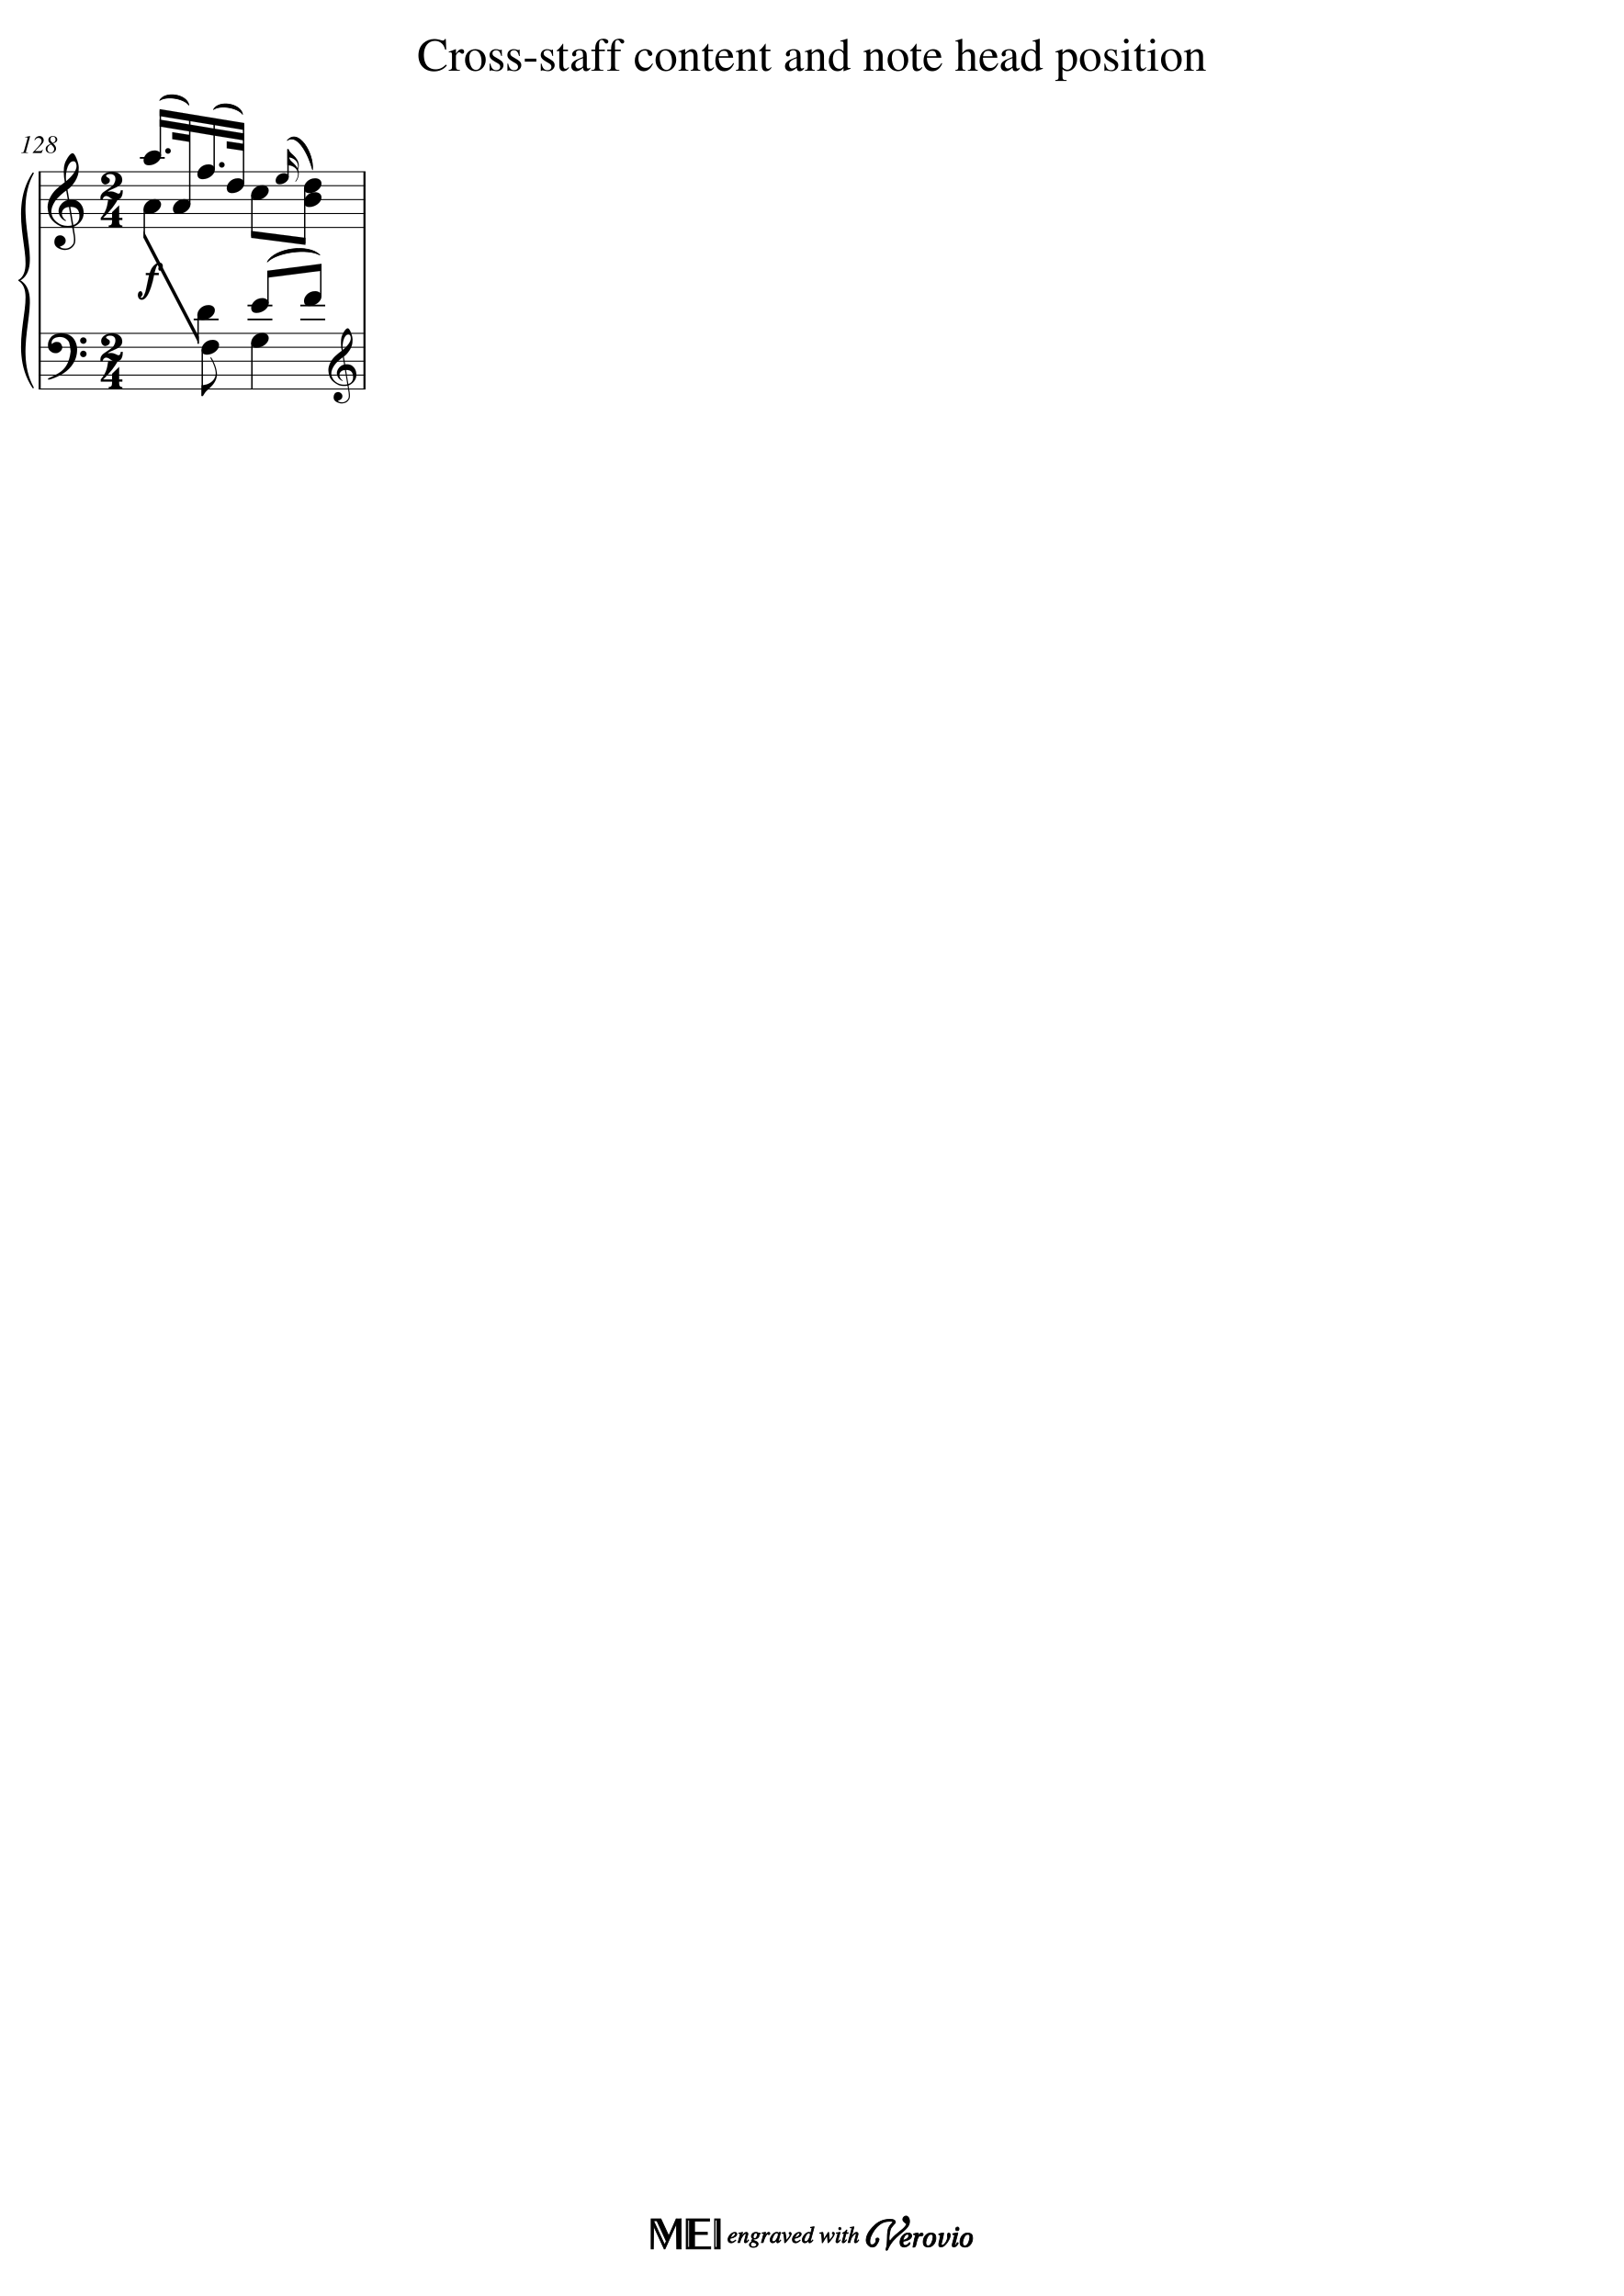
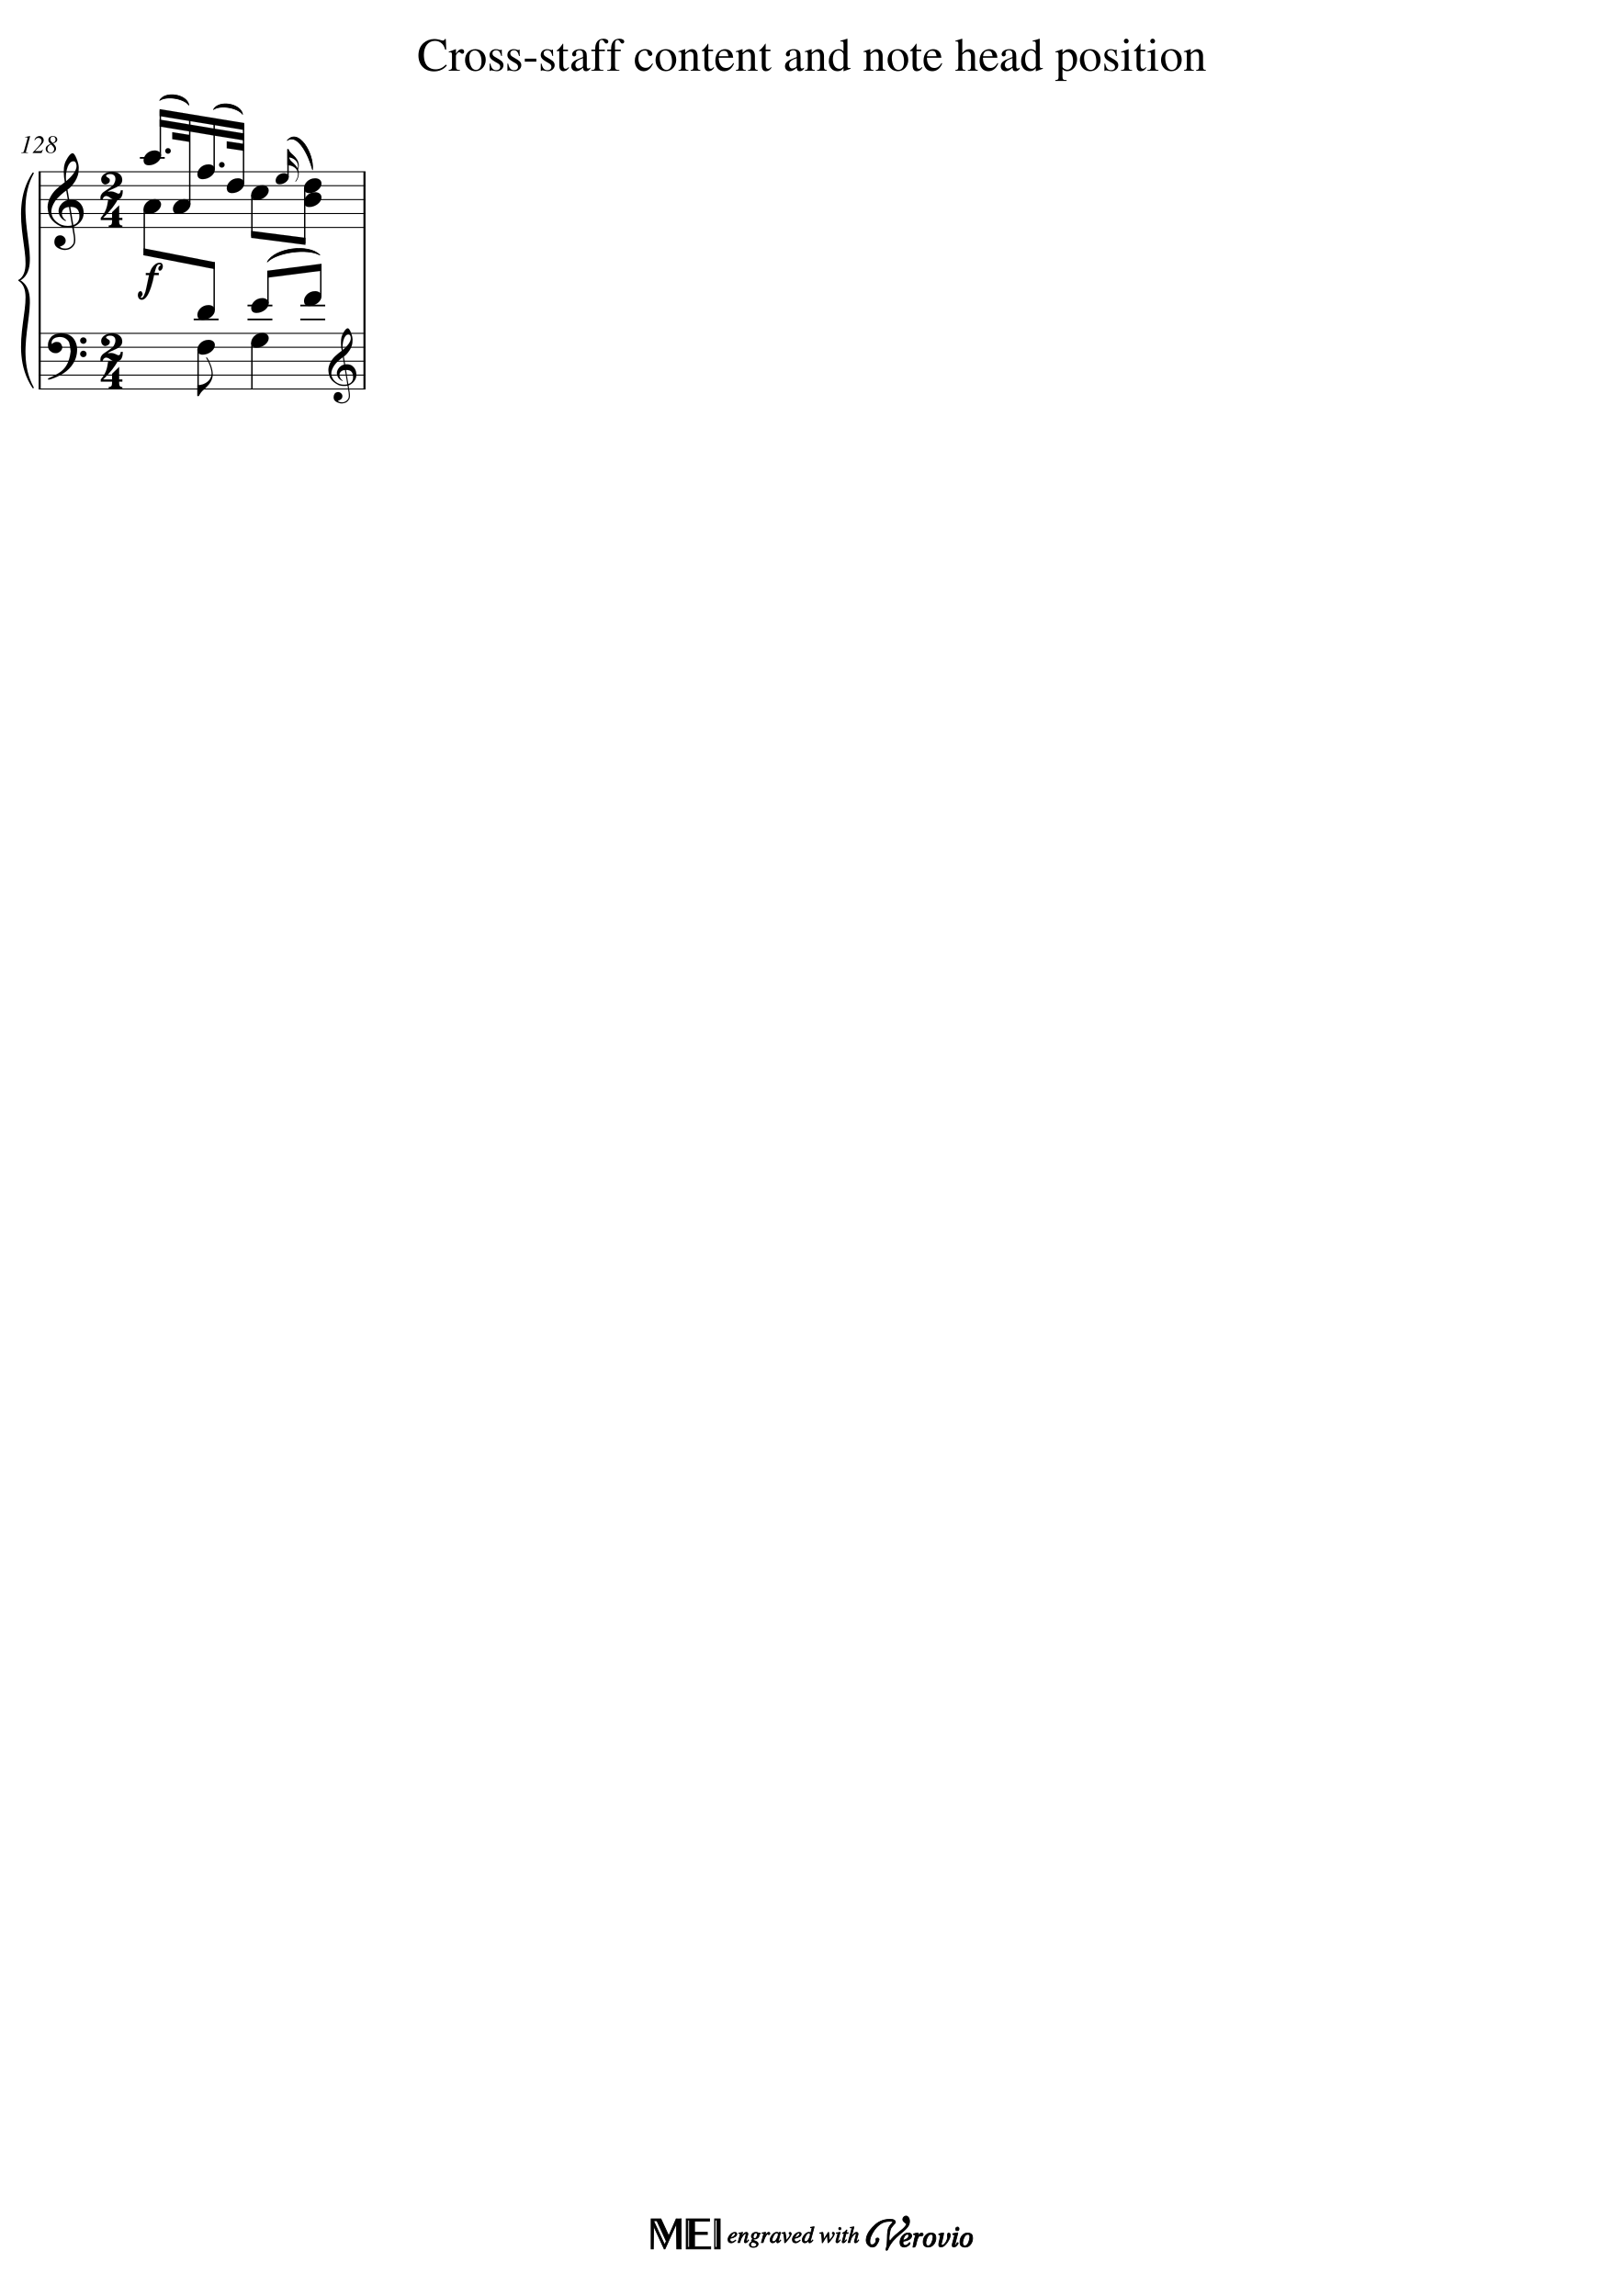
<svg xmlns="http://www.w3.org/2000/svg" xmlns:xlink="http://www.w3.org/1999/xlink" width="2100px" height="2970px" version="1.1" overflow="visible" id="docid">
  <defs>
    <g id="E050-docid">
      <path transform="scale(1,-1)" d="M441 -245c-23 -4 -48 -6 -76 -6c-59 0 -102 7 -130 20c-88 42 -150 93 -187 154c-26 44 -43 103 -48 176c0 6 -1 13 -1 19c0 54 15 111 45 170c29 57 65 106 110 148s96 85 153 127c-3 16 -8 46 -13 92c-4 43 -5 73 -5 89c0 117 16 172 69 257c34 54 64 82 89 82 c21 0 43 -30 69 -92s39 -115 41 -159v-15c0 -109 -21 -162 -67 -241c-13 -20 -63 -90 -98 -118c-13 -9 -25 -19 -37 -29l31 -181c8 1 18 2 28 2c58 0 102 -12 133 -35c59 -43 92 -104 98 -184c1 -7 1 -15 1 -22c0 -123 -87 -209 -181 -248c8 -57 17 -110 25 -162 c5 -31 6 -58 6 -80c0 -30 -5 -53 -14 -70c-35 -64 -88 -99 -158 -103c-5 0 -11 -1 -16 -1c-37 0 -72 10 -108 27c-50 24 -77 59 -80 105v11c0 29 7 55 20 76c18 28 45 42 79 44h6c49 0 93 -42 97 -87v-9c0 -51 -34 -86 -105 -106c17 -24 51 -36 102 -36c62 0 116 43 140 85 c9 16 13 41 13 74c0 20 -1 42 -5 67c-8 53 -18 106 -26 159zM461 939c-95 0 -135 -175 -135 -286c0 -24 2 -48 5 -71c50 39 92 82 127 128c40 53 60 100 60 140v8c-4 53 -22 81 -55 81h-2zM406 119l54 -326c73 25 110 78 110 161c0 7 0 15 -1 23c-7 95 -57 142 -151 142h-12 zM382 117c-72 -2 -128 -47 -128 -120v-7c2 -46 43 -99 75 -115c-3 -2 -7 -5 -10 -10c-70 33 -116 88 -123 172v11c0 68 44 126 88 159c23 17 49 29 78 36l-29 170c-21 -13 -52 -37 -92 -73c-50 -44 -86 -84 -109 -119c-45 -69 -67 -130 -67 -182v-13c5 -68 35 -127 93 -176 s125 -73 203 -73c25 0 50 3 75 9c-19 111 -36 221 -54 331z" />
    </g>
    <g id="E082-docid">
      <path transform="scale(1,-1)" d="M124 -185c-18 0 -55 -14 -65 -65h-36l-3 30c0 25 6 45 18 63c11 19 22 30 39 43l121 82l37 29c15 11 27 29 38 54c12 24 18 47 18 70c0 40 -19 88 -94 88c-25 0 -32 0 -50 -8c-14 -5 -23 -12 -26 -22c3 -9 7 -15 10 -18l24 -17c12 -7 17 -11 27 -21c5 -7 7 -16 7 -27 c0 -12 0 -57 -79 -74c-30 0 -76 26 -76 94c0 66 81 135 197 135c72 0 181 -32 181 -150c0 -53 -32 -95 -113 -133l-91 -41c-26 -11 -45 -23 -57 -37l49 7c84 0 115 -41 148 -41c20 0 33 20 39 61h35c0 -152 -68 -168 -114 -168c-17 0 -65 0 -79 7h10l-28 17 c-49 37 -69 40 -87 42z" />
    </g>
    <g id="E084-docid">
      <path transform="scale(1,-1)" d="M20 -78c84 97 114 180 134 329h170c-13 -32 -82 -132 -99 -151l-84 -97c-33 -36 -59 -63 -80 -81h162v102l127 123v-225h57v-39h-57v-34c0 -43 19 -65 57 -65v-34h-244v36c48 0 60 26 60 70v27h-203v39z" />
    </g>
    <g id="E0A4-docid">
      <path transform="scale(1,-1)" d="M0 -39c0 68 73 172 200 172c66 0 114 -37 114 -95c0 -84 -106 -171 -218 -171c-64 0 -96 30 -96 94z" />
    </g>
    <g id="E242-docid">
      <path transform="scale(1,-1)" d="M206 -748c32 48 49 100 49 149c0 89 -55 168 -168 203c-18 5 -47 9 -87 16v190v190h22c8 0 33 -61 71 -95c4 -3 -2 3 61 -56c62 -58 122 -137 122 -241c0 -32 -7 -65 -17 -96c11 -29 17 -60 17 -94c0 -71 -32 -148 -67 -190c-6 -5 -10 -7 -13 -7s-5 2 -5 5l4 10 c1 3 6 8 11 16zM248 -463c4 18 7 38 7 57c0 105 -80 173 -168 200c-11 3 -27 6 -47 9c9 -17 23 -61 53 -88c4 -3 -2 3 61 -56c36 -33 71 -74 94 -122z" />
    </g>
    <g id="E062-docid">
      <path transform="scale(1,-1)" d="M582 -120c0 32 26 58 58 58s58 -26 58 -58s-26 -58 -58 -58s-58 26 -58 58zM582 120c0 32 26 58 58 58s58 -26 58 -58s-26 -58 -58 -58s-58 26 -58 58zM158 96c51 0 73 -14 88 -49l16 -39c0 -17 -2 -30 -7 -40c-3 -11 -10 -21 -19 -31c-17 -18 -49 -43 -84 -43 c-55 0 -77 13 -112 44c-24 21 -35 55 -35 100c0 46 14 81 32 112c30 52 71 79 137 93l36 6l26 2c154 0 235 -68 274 -182c11 -32 18 -68 18 -107c0 -103 -26 -182 -68 -250c-89 -145 -234 -230 -412 -288l-30 -5c-9 0 -14 3 -14 8c3 10 5 11 10 16c35 15 70 30 96 44l78 43 c96 57 162 136 197 258c9 33 17 60 22 100c3 22 5 35 6 39c-7 69 -16 115 -23 140s-4 22 -16 40c-8 12 -19 23 -31 34c-24 21 -62 44 -118 44c-48 0 -84 -8 -113 -28c-28 -19 -42 -44 -42 -73v-16c2 -5 3 -9 4 -11c24 22 52 39 84 39z" />
    </g>
    <g id="E07A-docid">
      <path transform="scale(1,-1)" d="M343 -190c-18 -3 -37 -5 -59 -5c-46 0 -79 6 -101 16c-68 33 -117 72 -146 119c-20 34 -33 80 -37 137c0 5 -1 10 -1 15c0 42 12 86 35 132c23 44 51 82 86 115s75 65 119 98c-2 12 -7 36 -11 72c-3 33 -3 57 -3 69c0 91 12 134 53 200c26 42 50 63 69 63 c16 0 34 -23 54 -71s30 -90 32 -124v-11c0 -85 -16 -126 -52 -187c-10 -16 -49 -70 -76 -92c-10 -7 -20 -15 -29 -23l24 -140c6 1 14 1 22 1c45 0 79 -9 103 -27c46 -33 71 -81 76 -143c1 -5 1 -12 1 -17c0 -96 -68 -163 -141 -193c6 -44 14 -86 20 -126c4 -24 4 -45 4 -62 c0 -23 -3 -41 -10 -54c-27 -50 -69 -77 -123 -80c-4 0 -9 -1 -13 -1c-29 0 -56 8 -84 21c-39 19 -60 46 -62 82v8c0 23 6 43 16 59c14 22 35 32 61 34h5c38 0 72 -32 75 -67v-7c0 -40 -26 -67 -81 -83c13 -19 39 -28 79 -28c48 0 90 34 109 67c7 12 10 31 10 57 c0 16 -1 33 -4 52c-6 41 -14 83 -20 124zM358 730c-74 0 -105 -137 -105 -223c0 -19 2 -37 4 -55c39 30 72 64 99 100c31 41 46 77 46 108v7c-3 41 -16 63 -42 63h-2zM315 92l42 -253c57 19 86 61 86 125c0 5 0 12 -1 18c-5 74 -44 110 -117 110h-10zM297 91 c-56 -2 -100 -36 -100 -93v-6c2 -36 34 -77 59 -89c-2 -2 -6 -4 -8 -8c-54 26 -91 69 -96 134v8c0 53 35 98 69 124c18 13 37 23 60 28l-22 132c-16 -10 -41 -29 -72 -57c-39 -34 -66 -65 -84 -92c-35 -54 -52 -102 -52 -142v-10c4 -53 27 -99 72 -137s96 -56 157 -56 c19 0 40 2 59 7c-15 86 -28 172 -42 257z" />
    </g>
    <g id="E241-docid">
      <path transform="scale(1,-1)" d="M179 646c-4 8 -17 30 -18 33l-4 10c0 3 2 5 5 5s7 -2 13 -7c23 -33 46 -81 66 -132c22 -57 35 -125 35 -163c0 -104 -60 -183 -122 -241c-63 -59 -57 -53 -61 -56c-38 -34 -63 -95 -71 -95h-22v190c40 7 69 11 87 16c88 27 168 95 168 200c0 30 -12 89 -30 138 c-17 47 -31 73 -46 102z" />
    </g>
    <g id="E522-docid">
      <path transform="scale(1,-1)" d="M-91 -179c-2 -3 -3 -5 -2 -7s4 -3 11 -4c19 0 34 14 47 41c7 14 13 30 20 48s12 35 15 52l14 61l44 208h-58v38h70c7 21 13 36 18 47c7 18 15 33 22 44c21 30 42 53 65 69s48 24 75 24c9 0 17 -1 23 -3s12 -7 19 -16c5 -7 8 -13 9 -19l4 -16c0 -15 -1 -25 -2 -32 s-5 -16 -11 -28c-3 -6 -9 -13 -18 -21c-4 -3 -8 -5 -13 -6s-10 -1 -17 0c-6 1 -10 5 -13 11s-5 13 -6 20c0 12 2 23 7 32s12 17 22 24l14 10c0 9 -6 14 -18 16h-6c-11 0 -20 -2 -28 -8c-9 -7 -19 -21 -29 -43c-5 -12 -10 -30 -17 -53s-11 -40 -14 -50h77v-40h-85 c-12 -69 -29 -137 -51 -206c-18 -55 -35 -99 -52 -131c-13 -26 -27 -47 -41 -63c-25 -29 -50 -43 -76 -43c-25 0 -43 10 -56 29c-10 15 -15 33 -15 54c0 17 4 33 12 48c5 7 10 13 17 17s13 6 20 6c9 0 16 -4 21 -12s9 -15 11 -22s3 -12 3 -17c0 -9 -2 -17 -7 -24 s-9 -14 -14 -21s-8 -12 -11 -14z" />
    </g>
  </defs>
  <style type="text/css">#docid g.ending, #docid g.fing, #docid g.reh, #docid g.tempo {font-weight:bold;}#docid g.dir, #docid g.dynam, #docid g.mNum {font-style:italic;}#docid g.label {font-weight:normal;}#docid ellipse, #docid path, #docid polygon, #docid polyline, #docid rect {stroke:currentColor}</style>
  <svg class="definition-scale" color="black" font-family="Times, serif" viewBox="0 0 21000 29700">
    <g class="page-margin" transform="translate(500, 500)">
      <g id="iJ6YNS9" class="mdiv pageMilestone" />
      <g id="j6ERYJ7" class="score pageMilestone" />
      <g id="gW4QDEI" class="system">
        <path d="M13 1722 L13 4532" stroke-width="27" />
        <g id="s1BCS4IS" class="grpSym">
          <path d="M-72,4514 C-432,3974 18,3307 -252,3127 C81,3307 -369,3974 -72,4514" stroke-width="18" stroke-linecap="round" stroke-linejoin="round" />
          <path d="M-72,1740 C-369,2280 81,2947 -252,3127 C18,2947 -432,2280 -72,1740" stroke-width="18" stroke-linecap="round" stroke-linejoin="round" />
        </g>
        <g id="gT9LEN2" class="section systemMilestone" />
        <g id="xQSQG56" class="measure">
          <g id="h158DR4J" class="mNum autogenerated">
            <text y="1479" text-anchor="middle" font-size="0px">
              <tspan id="iUV8894" class="text">
                <tspan font-size="324px">128</tspan>
              </tspan>
            </text>
          </g>
          <g id="y16753K6" class="staff">
            <path d="M0 1722 L4227 1722" stroke-width="13" />
            <path d="M0 1902 L4227 1902" stroke-width="13" />
            <path d="M0 2082 L4227 2082" stroke-width="13" />
            <path d="M0 2262 L4227 2262" stroke-width="13" />
            <path d="M0 2442 L4227 2442" stroke-width="13" />
            <g id="f1E2L5F7" class="clef">
              <use xlink:href="#E050-docid" transform="translate(117, 2262) scale(0.72, 0.72)" />
            </g>
            <g id="hWK3DN0" class="keySig" />
            <g id="j1N4IXIB" class="meterSig">
              <use xlink:href="#E082-docid" transform="translate(784, 1902) scale(0.72, 0.72)" />
              <use xlink:href="#E084-docid" transform="translate(789, 2262) scale(0.72, 0.72)" />
            </g>
            <g class="ledgerLines above">
              <path d="M1309 1542 L1631 1542" stroke-width="22" />
            </g>
            <g id="z1XZBIJA" class="layer">
              <g id="a12WP67W" class="beam">
                <polygon points="1565,912 2659,1092 2659,1182 1565,1002" />
                <polygon points="1565,1047 1954,1111 1954,1201 1565,1137" />
                <polygon points="1954,1111 2270,1164 2270,1254 1954,1201" />
                <polygon points="2270,1164 2659,1227 2659,1317 2270,1254" />
                <polygon points="1728,1210 1954,1246 1954,1336 1728,1300" />
                <polygon points="2433,1328 2659,1362 2659,1452 2433,1418" />
                <g id="note_24882" class="note">
                  <g class="notehead">
                    <use xlink:href="#E0A4-docid" transform="translate(1357, 1542) scale(0.72, 0.72)" />
                  </g>
                  <g id="k91JIAK" class="dots">
                    <ellipse cx="1673" cy="1452" rx="36" ry="36" />
                  </g>
                  <g id="jZZ1RF5" class="stem">
                    <path d="M1574 1514 L1574 930" stroke-width="18" />
                  </g>
                </g>
                <g id="note_24888" class="note">
                  <g class="notehead">
                    <use xlink:href="#E0A4-docid" transform="translate(1737, 2172) scale(0.72, 0.72)" />
                  </g>
                  <g id="l1KT7QAW" class="stem">
                    <path d="M1954 2144 L1954 994" stroke-width="18" />
                  </g>
                </g>
                <g id="note_24894" class="note">
                  <g class="notehead">
                    <use xlink:href="#E0A4-docid" transform="translate(2053, 1722) scale(0.72, 0.72)" />
                  </g>
                  <g id="nYOSRMB" class="dots">
                    <ellipse cx="2369" cy="1632" rx="36" ry="36" />
                  </g>
                  <g id="mMRH0VO" class="stem">
                    <path d="M2270 1694 L2270 1047" stroke-width="18" />
                  </g>
                </g>
                <g id="note_24900" class="note">
                  <g class="notehead">
                    <use xlink:href="#E0A4-docid" transform="translate(2433, 1902) scale(0.72, 0.72)" />
                  </g>
                  <g id="o1HHM1JI" class="stem">
                    <path d="M2650 1874 L2650 1110" stroke-width="18" />
                  </g>
                </g>
              </g>
              <g id="fW4SW7P" class="beam">
                <polygon points="2749,2577 3450,2667 3450,2577 2749,2487" />
                <g id="g17JWEWV" class="note">
                  <g class="notehead">
                    <use xlink:href="#E0A4-docid" transform="translate(2749, 1992) scale(0.72, 0.72)" />
                  </g>
                  <g id="p1CAQXBX" class="stem">
                    <path d="M2758 2020 L2758 2559" stroke-width="18" />
                  </g>
                </g>
                <g id="note_24918" class="note">
                  <g class="notehead">
                    <use xlink:href="#E0A4-docid" transform="translate(3065, 1812) scale(0.54, 0.54)" />
                  </g>
                  <g id="qEDENPO" class="stem">
                    <path d="M3225 1791 L3225 1430" stroke-width="18" />
                    <g id="rUNE3HG" class="flag">
                      <use xlink:href="#E242-docid" transform="translate(3216, 1430) scale(0.54, 0.54)" />
                    </g>
                  </g>
                </g>
                <g id="chord_24924" class="chord">
                  <g id="s1SW5LIP" class="stem">
                    <path d="M3441 1930 L3441 2649" stroke-width="18" />
                  </g>
                  <g id="j180F7IU" class="note">
                    <g class="notehead">
                      <use xlink:href="#E0A4-docid" transform="translate(3432, 1902) scale(0.72, 0.72)" />
                    </g>
                  </g>
                  <g id="k1JVOWO3" class="note">
                    <g class="notehead">
                      <use xlink:href="#E0A4-docid" transform="translate(3432, 2082) scale(0.72, 0.72)" />
                    </g>
                  </g>
                </g>
              </g>
            </g>
          </g>
          <g id="l168SLSU" class="staff">
            <path d="M0 3812 L4227 3812" stroke-width="13" />
            <path d="M0 3992 L4227 3992" stroke-width="13" />
            <path d="M0 4172 L4227 4172" stroke-width="13" />
            <path d="M0 4352 L4227 4352" stroke-width="13" />
            <path d="M0 4532 L4227 4532" stroke-width="13" />
            <g id="lWE63H2" class="clef">
              <use xlink:href="#E062-docid" transform="translate(117, 3992) scale(0.72, 0.72)" />
            </g>
            <g id="n4DDLNC" class="keySig" />
            <g id="p1S5KPX5" class="meterSig">
              <use xlink:href="#E082-docid" transform="translate(784, 3992) scale(0.72, 0.72)" />
              <use xlink:href="#E084-docid" transform="translate(789, 4352) scale(0.72, 0.72)" />
            </g>
            <g class="ledgerLines above">
              <path d="M2005 3632 L2327 3632" stroke-width="22" />
              <path d="M2701 3632 L3023 3632" stroke-width="22" />
              <path d="M3384 3632 L3706 3632" stroke-width="22" />
              <path d="M2701 3452 L3023 3452" stroke-width="22" />
              <path d="M3384 3452 L3706 3452" stroke-width="22" />
            </g>
            <g id="m1I1R6XU" class="layer">
              <g id="n3L1BSY" class="beam">
-                 <polygon points="1357,2487 2071,3857 2071,3947 1357,2577" />
+                 <polygon points="1357,2712 2279,2892 2279,2982 1357,2802" />
                <g id="oYFJ0C6" class="note">
                  <g class="notehead">
                    <use xlink:href="#E0A4-docid" transform="translate(1357, 2172) scale(0.72, 0.72)" />
                  </g>
                  <g id="tPEE0OP" class="stem">
-                     <path d="M1366 2200 L1366 2577" stroke-width="18" />
+                     <path d="M1366 2200 L1366 2802" stroke-width="18" />
                  </g>
                </g>
                <g id="p6KLLMO" class="note">
                  <g class="notehead">
                    <use xlink:href="#E0A4-docid" transform="translate(2053, 3542) scale(0.72, 0.72)" />
                  </g>
                  <g id="uL0P3Y6" class="stem">
-                     <path d="M2062 3570 L2062 3947" stroke-width="18" />
+                     <path d="M2270 3514 L2270 2892" stroke-width="18" />
                  </g>
                </g>
              </g>
              <g id="q4CA8UL" class="beam">
                <polygon points="2957,3002 3658,2912 3658,3002 2957,3092" />
                <g id="note_25002" class="note">
                  <g class="notehead">
                    <use xlink:href="#E0A4-docid" transform="translate(2749, 3452) scale(0.72, 0.72)" />
                  </g>
                  <g id="vPKGJXZ" class="stem">
                    <path d="M2966 3424 L2966 3020" stroke-width="18" />
                  </g>
                </g>
                <g id="note_25008" class="note">
                  <g class="notehead">
                    <use xlink:href="#E0A4-docid" transform="translate(3432, 3362) scale(0.72, 0.72)" />
                  </g>
                  <g id="wGMJNIQ" class="stem">
                    <path d="M3649 3334 L3649 2930" stroke-width="18" />
                  </g>
                </g>
              </g>
              <g id="tBZ62SV" class="clef">
                <use xlink:href="#E07A-docid" transform="translate(3748, 4352) scale(0.72, 0.72)" />
              </g>
            </g>
            <g id="uW4WKQ" class="layer">
              <g id="vLC6GUE" class="space" />
              <g id="w1KCUVGJ" class="note">
                <g class="notehead">
-                   <use xlink:href="#E0A4-docid" transform="translate(2107, 3992) scale(0.72, 0.72)" />
+                   <use xlink:href="#E0A4-docid" transform="translate(2053, 3992) scale(0.72, 0.72)" />
                </g>
                <g id="xIG9TQU" class="stem">
-                   <path d="M2116 4020 L2116 4622" stroke-width="18" />
+                   <path d="M2062 4020 L2062 4622" stroke-width="18" />
                  <g id="y1NKD124" class="flag">
-                     <use xlink:href="#E241-docid" transform="translate(2107, 4622) scale(0.72, 0.72)" />
+                     <use xlink:href="#E241-docid" transform="translate(2053, 4622) scale(0.72, 0.72)" />
                  </g>
                </g>
              </g>
              <g id="xGUU4JQ" class="note">
                <g class="notehead">
                  <use xlink:href="#E0A4-docid" transform="translate(2749, 3902) scale(0.72, 0.72)" />
                </g>
                <g id="z1K4OJSQ" class="stem">
                  <path d="M2758 3930 L2758 4532" stroke-width="18" />
                </g>
              </g>
            </g>
          </g>
          <g id="yAUW6TF" class="dynam">
            <use xlink:href="#E522-docid" transform="translate(1386, 3217) scale(0.72, 0.72)" />
          </g>
          <g id="a1QJ4FU1" class="slur">
            <path d="M1565,799 C1633,674 1918,717 1943,860 C1875,771 1657,738 1565,799" stroke-width="9" stroke-linecap="round" stroke-linejoin="round" />
          </g>
          <g id="b1XSZE2H" class="slur">
            <path d="M2261,917 C2328,791 2613,837 2638,979 C2570,891 2352,855 2261,917" stroke-width="9" stroke-linecap="round" stroke-linejoin="round" />
          </g>
          <g id="c1IEYM10" class="slur">
            <path d="M3215,1317 C3358,1150 3561,1478 3542,1696 C3491,1499 3347,1222 3215,1317" stroke-width="9" stroke-linecap="round" stroke-linejoin="round" />
          </g>
          <g id="dIZDUHE" class="slur">
            <path d="M2957,2889 C3054,2707 3493,2650 3637,2799 C3476,2710 3086,2761 2957,2889" stroke-width="9" stroke-linecap="round" stroke-linejoin="round" />
          </g>
          <g id="w1I5DK26" class="barLine">
            <path d="M4214 1722 L4214 2442" stroke-width="27" />
            <path d="M4214 3812 L4214 4532" stroke-width="27" />
            <path d="M4214 2442 L4214 3812" stroke-width="27" />
          </g>
        </g>
        <g id="n2N7U24" class="systemMilestoneEnd gT9LEN2" />
      </g>
      <g id="o1FK4NGH" class="pageMilestoneEnd j6ERYJ7" />
      <g id="p1AX0ZDE" class="pageMilestoneEnd iJ6YNS9" />
      <g id="wK8FJ60" class="pgHead autogenerated">
        <text font-size="0px">
          <tspan id="x1AFQIG0" class="rend" x="10000" y="415" text-anchor="middle">
            <tspan id="y1K98ZB7" class="rend">
              <tspan id="z1M5W8JL" class="text">
                <tspan font-size="607px">Cross-staff content and note head position</tspan>
              </tspan>
            </tspan>
          </tspan>
        </text>
      </g>
      <g id="qI1DT7K" class="pgFoot autogenerated">
        <g id="rJ8GLXL" class="fig">
          <g class="svg" transform="translate(7750, 28099) scale(10, 10)">
            <g>
              <path fill="#000000" d="M 17.113,49.265 V 10.368 h 12.697 c 3.289,7.337 6.713,14.61 10.127,21.889 3.42,-7.485 6.256,-14.205 9.589,-21.91 2.436,0.104 4.317,0.085 6.484,-0.058 V 49.264 H 50.274 C 50.145,38.356 50.016,27.448 49.887,16.54 45.003,27.315 39.967,38.434 35.084,49.209 34.679,49.344 34.427,49.136 34.022,49.271 29.466,39.331 24.91,29.391 20.354,19.451 20.224,29.389 20.095,39.327 19.965,49.264 H 17.113 Z M 36.754,39.325 C 32.721,30.513 28.688,21.701 24.655,12.889 22.531,12.751 22.657,12.71 20.714,12.814 v 0.966 c 4.613,9.998 9.609,20.749 13.873,30.082 0.722,-1.513 1.445,-3.025 2.167,-4.538 z m 25.738,9.94 c 0,-12.966 0,-25.931 0,-38.897 10.084,0 20.169,0 30.253,0 0,0.96 0,1.921 0,2.881 -6.483,0 -12.966,0 -19.448,0 0,4.802 0,9.604 0,14.406 5.522,0 11.045,0 16.567,0 0,0.96 0,1.921 0,2.881 -5.522,0 -11.045,0 -16.567,0 0,5.282 0,10.565 0,15.847 6.963,0 13.926,0 20.889,0 0,0.96 0,1.921 0,2.881 -10.565,0 -21.129,0 -31.694,0 z m 4.322,-2.161 c 0,-11.765 0,-23.53 0,-35.295 -0.72,0 -1.441,0 -2.161,0 0,11.765 0,23.53 0,35.295 0.72,0 1.441,0 2.161,0 z m 32.414,2.161 c 0,-12.966 0,-25.931 0,-38.897 2.401,0 4.802,0 7.203,0 0,12.966 0,25.931 0,38.897 -2.401,0 -4.802,0 -7.203,0 z m 2.881,-2.161 c 0,-11.765 0,-23.53 0,-35.295 -0.72,0 -1.441,0 -2.161,0 0,11.765 0,23.53 0,35.295 0.72,0 1.441,0 2.161,0 z" />
              <path fill="#000000" d="m 346.3,6.7 c -3.1,0.5 -4.9,4.4 -2.7,6.8 1.2,1.4 2.7,2.4 4.1,3.5 -2.4,5.3 -7.7,8.3 -11.9,12.1 -3.7,2.8 -7,6.2 -9.7,9.9 -2.2,-0.8 -0.915,-7.719 -0.627,-9.5 0.288,-1.781 0.727,-6.4 2.927,-8.7 1.3,-1.9 3,-3.5 4.5,-5.2 1.2,-3.4 -3.2,-4.9 -5.8,-4.6 -7.3,-0.5 -14.6,2 -20,6.8 -5,4.6 -10,10.1 -11.5,17 -0.9,3.5 -0.2,7.5 2.8,9.9 2.5,2.8 7.4,2.9 9.8,-0.2 1.7,-2.3 3.2,-4.8 3.8,-7.6 -0.1,-2.6 -4.4,-2.3 -4.3,0.2 1.2,2.4 -0.9,4.7 -2.7,6.2 -1.7,0.9 -4.7,0.7 -4.8,-1.7 -1,-5.8 2.1,-11.3 5.2,-16.1 4,-5.8 9.8,-11.2 17.2,-11.8 1.6,0 8.1,-1.2 6.8,1.4 -2.8,2.8 -5.6,6.1 -6,10.3 -1.6,7.7 0.1,15.7 -2.3,23.2 -1.1,3.9 2,2.6 2.5,0.2 3.3,-7.4 8.9,-13.4 15.1,-18.5 4.2,-3.9 9.5,-7.1 11.9,-12.6 1.3,-3.6 1.2,-9 -2.7,-10.9 -0.504,-0.177 -1.07,-0.165 -1.6,-0.1 z m 66,14.5 c -2,0.8 -1.8,4.9 0.8,4.4 3.4,0.4 2.9,-6.2 -0.8,-4.4 z m 0.6,7.3 c -1.3,0.5 -7.6,0.5 -5.4,2.2 4,-0.3 0.7,4.5 0.6,6.7 -0.4,2.9 -2.4,5.9 -1.2,8.8 2.7,1.7 5.6,-0.8 6.8,-3.2 1.6,-1.4 -0.5,-3 -1.2,-0.9 -0.4,0.8 -2.4,3.5 -2.6,1.8 1.1,-5 2.7,-9.9 3.9,-14.9 l -0.1,-0.5 h -0.9 z m -65.1,0.2 c -6.5,1.6 -10.5,9.5 -8.2,15.7 2.1,3.4 7.4,2.9 10.1,0.4 2,-0.2 3.6,-5.3 1,-3.4 -1.4,2 -4,4.2 -6.5,2.8 -2.2,-1.9 -1.9,-5.7 1.7,-5.3 3.1,-0.9 6.9,-2.1 8.1,-5.5 0.9,-2.7 -1.6,-5.2 -4.3,-4.8 h -1.1 -0.7 z m 13.6,0 c -2.2,0 -8.5,1.8 -2.9,2.3 0.9,1.9 -1,4.9 -1.1,7.2 -0.5,2.9 -1.4,5.7 -1.7,8.7 3.7,0.7 3.8,-2.6 4.4,-5.3 0.9,-3.3 1.6,-7 4.1,-9.5 2.4,1.6 6.8,-0.7 3.7,-3.4 -2.9,-0.5 -4.8,2.4 -6.2,4.3 0,-1.2 2.4,-5 -0.2,-4.3 z m 15.8,0 c -6.4,1.3 -9.6,9.1 -7.7,14.9 1.9,4 7.7,3.9 11,1.7 4.1,-3 6,-8.9 4.4,-13.7 -1.3,-3 -4.8,-3.2 -7.6,-3 z m 17,0 c -2.3,0 -8.8,1.9 -3,2.4 0.4,2.5 -1,5.7 -1.4,8.4 -0.7,2.4 -1.8,7.5 2.1,7.2 3.8,-0.1 6.5,-3.5 8.5,-6.3 2,-3.2 4.5,-7 3.3,-10.9 -3.7,-3 -3.6,2.6 -3.1,5.1 -0.7,3.8 -2.7,7.9 -6.2,9.8 -3.6,0.6 -1,-4.3 -0.8,-6.1 0.6,-3.2 1.6,-6.3 1.9,-9.5 h -1.1 z m 30.6,0 c -6.3,1.2 -9.5,8.9 -7.8,14.7 1.5,4 7.2,4.2 10.5,2.4 4.6,-2.8 6.6,-9.3 4.8,-14.3 -1.4,-2.8 -4.8,-3 -7.5,-2.8 z m -75.4,1.7 c 2.1,1.5 0.2,4.7 -1.6,5.7 -1.1,0.4 -5.5,3.4 -4.6,0.7 0.8,-2.7 2.2,-6.2 5.3,-6.6 l 0.9,0.1 z m 30.8,0 c 2.6,1.5 1.3,5.2 0.8,7.6 -0.8,2.7 -1.9,5.9 -4.7,7.1 -5.1,0.8 -4,-5.8 -2.8,-8.8 1,-2.8 3,-6.8 6.7,-5.8 z m 47.1,-0.1 c 2.9,0.7 2,4.7 1.5,6.8 -0.7,3 -1.8,6.7 -5,8 -4.7,0.8 -4,-5.1 -3,-7.9 0.9,-3 2.7,-7.3 6.5,-6.8 z" />
              <g>
                <path d="m 116.566,37.118 q 0,-3.252 2.93,-6.299 2.9,-3.047 5.991,-3.047 1.143,0 1.816,0.527 0.674,0.527 0.674,1.567 0,2.109 -2.476,3.618 -2.461,1.494 -5.186,1.831 l -0.835,0.103 q -0.19,0.601 -0.264,0.967 -0.073,0.352 -0.073,0.894 0,1.289 0.835,2.007 0.85,0.718 2.007,0.718 1.099,0 2.329,-0.732 0.703,-0.425 2.036,-1.523 l 0.381,0.337 q -0.659,0.835 -1.89,1.714 -2.183,1.567 -4.38,1.567 -1.553,0 -2.725,-1.099 -1.172,-1.099 -1.172,-3.149 z m 3.12,-2.358 q 2.798,-0.41 4.556,-1.963 Q 126,31.229 126,29.691 q 0,-0.557 -0.264,-0.879 -0.264,-0.337 -0.776,-0.337 -0.952,0 -1.875,0.82 -0.908,0.806 -1.641,1.831 -0.776,1.201 -1.23,2.3 -0.249,0.586 -0.527,1.333 z" />
                <path d="m 129.472,41 2.534,-9.053 q 0.322,-1.143 0.366,-1.377 0.059,-0.249 0.059,-0.527 0,-0.425 -0.249,-0.659 -0.234,-0.249 -0.938,-0.249 -0.176,0 -0.352,0.029 -0.161,0.015 -0.366,0.044 v -0.498 q 0.952,-0.146 1.348,-0.22 0.41,-0.073 0.879,-0.176 l 2.622,-0.571 q 0.088,0.059 0.117,0.132 l -1.948,6.299 q 1.787,-2.739 2.988,-4.072 2.109,-2.358 3.779,-2.358 0.645,0 1.113,0.249 0.894,0.483 0.894,1.743 0,0.352 -0.073,0.732 -0.073,0.381 -0.19,0.82 l -1.919,7.017 q -0.059,0.22 -0.132,0.542 -0.073,0.308 -0.073,0.439 0,0.22 0.103,0.396 0.103,0.176 0.337,0.176 0.381,0 0.879,-0.439 0.498,-0.454 1.626,-1.919 l 0.425,0.381 q -1.201,1.626 -1.904,2.285 -1.201,1.157 -2.3,1.157 -0.498,0 -0.967,-0.322 -0.454,-0.337 -0.454,-1.201 0,-0.249 0.029,-0.527 0.044,-0.278 0.103,-0.483 l 1.846,-7.119 q 0.146,-0.586 0.19,-0.952 0.059,-0.381 0.059,-0.542 0,-0.352 -0.176,-0.601 -0.161,-0.264 -0.586,-0.264 -1.099,0 -2.769,1.992 -0.981,1.187 -1.992,2.827 -0.776,1.274 -1.23,2.49 Q 132.709,37.821 131.742,41 Z" />
                <path d="m 149.13,33.5 q 0,0.908 0.278,1.45 0.469,0.894 1.685,0.894 1.318,0 2.344,-1.67 1.04,-1.685 1.04,-3.706 0,-0.967 -0.425,-1.509 -0.425,-0.557 -1.274,-0.557 -1.641,0 -2.651,1.743 -0.996,1.743 -0.996,3.354 z m 0.513,13.066 q 1.743,0 2.886,-0.835 1.157,-0.835 1.157,-1.992 0,-0.879 -0.601,-1.479 -0.322,-0.322 -1.04,-0.688 -0.601,-0.293 -2.036,-0.835 -1.421,-0.557 -1.641,-0.557 -0.381,0 -1.479,1.011 -1.099,1.025 -1.099,2.314 0,1.948 1.685,2.681 0.879,0.381 2.168,0.381 z m -5.479,-2.681 q 0,-1.099 0.835,-2.095 0.85,-0.981 2.681,-1.963 -0.366,-0.234 -0.601,-0.483 -0.234,-0.264 -0.234,-0.688 0,-0.601 0.835,-1.377 0.469,-0.439 1.523,-1.157 -0.938,-0.352 -1.611,-0.996 -0.82,-0.864 -0.82,-2.241 0,-2.212 1.729,-3.677 1.729,-1.465 4.277,-1.465 1.333,0 2.256,0.425 0.923,0.41 1.084,0.688 h 1.978 v 1.172 h -1.494 q 0.088,0.322 0.132,0.586 0.044,0.264 0.044,0.747 0,2.373 -1.846,3.735 -1.831,1.362 -3.955,1.362 -0.22,0 -0.41,-0.015 -0.19,-0.029 -0.469,-0.088 -0.22,0 -0.601,0.425 -0.396,0.425 -0.396,0.762 0,0.498 3.223,1.699 3.208,1.216 3.208,3.56 0,1.758 -1.611,3.076 -1.611,1.333 -4.863,1.333 -2.256,0 -3.574,-0.967 -1.318,-0.967 -1.318,-2.358 z" />
                <path d="m 165.038,27.67 q 0.132,0 0.176,0.088 0.059,0.073 0.059,0.176 -0.015,0.146 -0.029,0.22 l -1.465,5.669 0.322,-0.63 q 1.055,-2.065 2.461,-3.765 1.421,-1.714 2.695,-1.714 0.688,0 1.055,0.454 0.381,0.454 0.381,1.04 0,0.659 -0.381,1.099 -0.366,0.425 -1.025,0.425 -0.454,0 -0.688,-0.176 -0.234,-0.176 -0.366,-0.41 l -0.176,-0.322 q -0.059,-0.088 -0.146,-0.132 -0.073,-0.059 -0.19,-0.059 -0.571,0 -1.655,1.597 -1.069,1.597 -1.919,3.457 -0.513,1.128 -1.143,2.988 Q 162.606,38.847 161.947,41 h -2.256 l 2.432,-8.818 q 0.205,-0.762 0.322,-1.362 0.132,-0.601 0.132,-0.981 0,-0.439 -0.22,-0.674 -0.22,-0.234 -0.762,-0.234 -0.176,0 -0.439,0.029 -0.264,0.029 -0.63,0.073 v -0.483 l 0.586,-0.117 q 1.143,-0.234 2.49,-0.498 1.362,-0.264 1.436,-0.264 z" />
                <path d="m 181.518,30.424 q 0,-1.055 -0.483,-1.553 -0.483,-0.498 -1.172,-0.498 -2.388,0 -4.438,3.662 -1.802,3.223 -1.802,5.552 0,1.172 0.498,1.714 0.513,0.527 1.26,0.527 2.212,0 4.263,-3.56 1.875,-3.237 1.875,-5.845 z m -1.831,-2.71 q 1.157,0 1.787,0.601 0.337,0.322 0.527,0.85 l 0.073,0.205 0.322,-1.113 q 0.059,-0.19 0.103,-0.249 0.044,-0.073 0.205,-0.088 l 1.655,-0.19 q 0.132,0 0.146,0.059 0.029,0.044 0,0.176 -0.059,0.19 -0.088,0.308 -0.029,0.103 -0.088,0.308 l -1.348,5.244 q -0.439,1.714 -0.747,2.959 -0.542,2.256 -0.542,2.578 0,0.205 0.103,0.308 0.117,0.088 0.278,0.088 0.132,0 0.278,-0.088 0.161,-0.088 0.381,-0.264 l 0.249,-0.205 q 0.117,-0.103 0.264,-0.234 0.146,-0.146 0.352,-0.352 l 0.908,-0.938 0.352,0.308 q -1.523,1.948 -2.446,2.651 -0.923,0.688 -1.758,0.688 -0.542,0 -0.85,-0.381 -0.293,-0.381 -0.293,-0.952 0,-0.527 0.19,-1.509 0.205,-0.996 0.396,-1.67 -0.264,0.439 -0.894,1.289 -0.615,0.835 -1.523,1.626 -1.069,0.952 -2.051,1.348 -0.762,0.264 -1.465,0.264 -1.187,0 -2.153,-0.967 -0.967,-0.981 -0.967,-2.769 0,-3.076 2.754,-6.416 2.842,-3.472 5.889,-3.472 z" />
                <path d="m 196.664,27.772 q 0.82,0 1.26,0.586 0.439,0.586 0.439,1.333 0,1.978 -3.911,6.929 -3.706,4.702 -4.438,4.702 -0.22,0 -0.293,-0.601 -0.044,-0.337 -0.044,-1.143 0,-0.981 -0.19,-3.325 -0.19,-2.344 -0.366,-3.472 -0.366,-2.476 -0.718,-3.193 -0.352,-0.718 -1.333,-0.718 -0.161,0 -0.381,0.015 -0.205,0.015 -0.483,0.044 v -0.381 q 0.439,-0.088 1.846,-0.396 1.406,-0.308 1.494,-0.337 l 0.483,-0.146 q 0.205,-0.059 0.322,0.234 0.117,0.278 0.293,1.055 0.557,2.549 0.835,5.024 0.176,1.538 0.352,4.556 l 0.483,-0.513 q 1.509,-1.597 3.018,-3.794 1.509,-2.197 1.509,-3.105 0,-0.454 -0.659,-1.084 -0.659,-0.645 -0.659,-1.172 0,-0.483 0.322,-0.791 0.337,-0.308 0.82,-0.308 z" />
                <path d="m 199.828,37.118 q 0,-3.252 2.93,-6.299 2.9,-3.047 5.991,-3.047 1.143,0 1.816,0.527 0.674,0.527 0.674,1.567 0,2.109 -2.476,3.618 -2.461,1.494 -5.186,1.831 l -0.835,0.103 q -0.19,0.601 -0.264,0.967 -0.073,0.352 -0.073,0.894 0,1.289 0.835,2.007 0.85,0.718 2.007,0.718 1.099,0 2.329,-0.732 0.703,-0.425 2.036,-1.523 l 0.381,0.337 q -0.659,0.835 -1.89,1.714 -2.183,1.567 -4.38,1.567 -1.553,0 -2.725,-1.099 -1.172,-1.099 -1.172,-3.149 z m 3.12,-2.358 q 2.798,-0.41 4.556,-1.963 1.758,-1.567 1.758,-3.105 0,-0.557 -0.264,-0.879 -0.264,-0.337 -0.776,-0.337 -0.952,0 -1.875,0.82 -0.908,0.806 -1.641,1.831 -0.776,1.201 -1.23,2.3 -0.249,0.586 -0.527,1.333 z" />
                <path d="m 215.238,37.602 q 0,0.894 0.41,1.567 0.41,0.659 1.392,0.659 2.095,0 4.028,-3.369 1.816,-3.164 1.816,-5.991 0,-0.894 -0.293,-1.479 -0.293,-0.586 -1.187,-0.586 -2.227,0 -4.307,3.604 -1.86,3.223 -1.86,5.596 z m 6.006,-9.888 q 1.157,0 1.641,0.557 0.278,0.322 0.439,1.099 l 1.67,-6.006 q 0.073,-0.249 0.088,-0.439 0.029,-0.205 0.029,-0.352 0,-0.571 -0.22,-0.718 -0.205,-0.146 -0.601,-0.146 -0.249,0 -0.469,0.015 -0.205,0.015 -0.557,0.044 v -0.483 q 1.655,-0.22 4.585,-0.762 l 0.132,0.146 -0.029,0.161 -2.812,10.532 -1.919,6.973 q -0.059,0.234 -0.103,0.439 -0.029,0.19 -0.029,0.352 0,0.396 0.19,0.513 0.205,0.117 0.352,0.117 0.425,0 1.201,-0.747 0.454,-0.454 1.245,-1.406 l 0.337,0.322 -0.205,0.308 q -0.542,0.806 -1.392,1.641 -1.509,1.479 -2.71,1.479 -0.396,0 -0.718,-0.176 -0.601,-0.352 -0.601,-1.26 0,-0.308 0.088,-0.981 0.088,-0.674 0.264,-1.465 -1.113,1.699 -2.446,2.783 -1.318,1.084 -2.886,1.084 -1.274,0 -2.227,-0.908 -0.952,-0.908 -0.952,-2.798 0,-3.193 2.93,-6.562 2.915,-3.354 5.684,-3.354 z" />
                <path d="m 254.13,29.53 q 0,1.23 -1.187,3.252 -0.659,1.128 -1.86,2.739 -1.23,1.655 -2.534,3.267 -2.065,2.549 -2.432,2.549 -0.161,0 -0.205,-0.132 -0.044,-0.132 -0.117,-0.894 l -0.864,-9.126 -6.079,9.961 q -0.044,0.088 -0.117,0.117 -0.059,0.029 -0.132,0.029 l -0.205,-0.044 -0.029,-0.132 -0.176,-3.618 q -0.059,-1.216 -0.176,-2.505 -0.103,-1.304 -0.205,-2.256 -0.308,-2.651 -0.659,-3.252 -0.337,-0.601 -1.26,-0.601 -0.176,0 -0.352,0.015 -0.176,0 -0.366,0.029 v -0.425 q 0.601,-0.103 1.143,-0.22 0.557,-0.117 1.216,-0.264 l 1.377,-0.352 q 0.498,0 1.011,4.175 0.278,2.285 0.498,5.2 l 5.757,-9.097 q 0.059,-0.117 0.146,-0.19 0.088,-0.088 0.205,-0.088 0.132,0 0.176,0.088 0.044,0.088 0.059,0.264 l 0.981,10.591 q 0.103,-0.132 1.626,-2.065 1.523,-1.948 1.597,-2.065 1.099,-1.582 1.465,-2.446 0.234,-0.557 0.234,-1.084 0,-0.205 -0.059,-0.381 -0.059,-0.19 -0.278,-0.396 L 251.874,29.75 q -0.19,-0.19 -0.337,-0.41 -0.132,-0.234 -0.132,-0.542 0,-0.366 0.249,-0.747 0.264,-0.381 0.938,-0.381 0.542,0 1.04,0.439 0.498,0.425 0.498,1.421 z" />
                <path d="m 261.176,24.521 q -0.601,0 -1.025,-0.469 -0.425,-0.469 -0.425,-1.128 0,-0.674 0.425,-1.143 0.425,-0.469 1.025,-0.469 0.601,0 1.025,0.469 0.439,0.469 0.439,1.143 0,0.674 -0.439,1.143 -0.425,0.454 -1.025,0.454 z m 0.352,3.208 q 0.088,0.044 0.073,0.117 l -2.959,10.459 q -0.205,0.835 -0.205,0.996 0,0.22 0.088,0.381 0.073,0.176 0.366,0.176 0.498,0 1.318,-0.864 0.483,-0.513 1.187,-1.465 l 0.381,0.322 -0.146,0.205 q -1.099,1.538 -1.816,2.212 -1.128,1.055 -2.197,1.055 -0.63,0 -1.055,-0.527 -0.41,-0.527 -0.41,-1.245 0,-0.425 0.059,-0.732 0.059,-0.322 0.22,-0.938 l 2.051,-7.529 q 0.044,-0.176 0.073,-0.322 0.029,-0.146 0.029,-0.293 0,-0.527 -0.396,-0.645 -0.381,-0.132 -1.523,-0.132 v -0.483 q 1.216,-0.146 1.743,-0.22 0.542,-0.088 1.084,-0.176 0.703,-0.117 1.333,-0.264 0.63,-0.146 0.703,-0.088 z" />
                <path d="m 264.179,40.033 q 0,-0.117 0.015,-0.264 0.015,-0.161 0.059,-0.322 l 2.754,-10.239 h -2.227 q 0,-0.396 0.059,-0.498 0.059,-0.103 0.293,-0.205 1.479,-0.63 2.285,-1.216 0.82,-0.586 2.227,-2.256 l 0.234,-0.278 q 0.044,-0.059 0.103,-0.088 0.073,-0.044 0.146,-0.044 0.146,0.029 0.205,0.059 0.044,0.103 0.044,0.19 0.015,0.073 0,0.161 l -0.835,3.193 h 2.388 l -0.176,0.981 h -2.49 l -2.637,9.858 q -0.073,0.264 0.044,0.513 0.117,0.234 0.396,0.234 0.381,0 1.069,-0.762 0.396,-0.41 1.333,-1.626 l 0.381,0.22 -0.205,0.308 q -1.26,1.89 -2.227,2.637 -0.952,0.732 -1.816,0.732 -0.747,0 -1.084,-0.396 -0.337,-0.396 -0.337,-0.894 z" />
                <path d="m 274.696,21.356 q 0.938,-0.132 1.509,-0.205 0.586,-0.088 1.011,-0.161 1.729,-0.337 1.86,-0.366 0.132,-0.029 0.205,-0.029 0.176,0.088 0.176,0.22 l -3.442,13.081 q 1.846,-2.725 3.018,-3.984 2.051,-2.168 3.765,-2.168 0.703,0 1.348,0.454 0.659,0.439 0.659,1.597 0,0.278 -0.073,0.718 -0.073,0.439 -0.176,0.776 l -1.978,7.017 q -0.088,0.293 -0.146,0.571 -0.059,0.264 -0.059,0.483 0,0.249 0.117,0.381 0.117,0.117 0.337,0.117 0.454,0 1.069,-0.63 0.381,-0.396 1.421,-1.729 l 0.381,0.352 q -1.025,1.523 -1.743,2.227 -1.274,1.245 -2.563,1.245 -0.586,0 -0.981,-0.366 -0.396,-0.366 -0.396,-1.055 0,-0.19 0.015,-0.352 0.029,-0.176 0.088,-0.381 l 2.256,-8.584 q 0.029,-0.117 0.044,-0.234 0.029,-0.132 0.029,-0.264 0,-0.366 -0.22,-0.571 -0.234,-0.205 -0.601,-0.205 -0.981,0 -2.476,1.582 -1.494,1.567 -2.52,3.208 -0.703,1.157 -1.069,2.183 Q 275.209,37.309 274.184,41 h -2.271 l 4.688,-17.769 q 0.044,-0.19 0.059,-0.322 0.015,-0.132 0.015,-0.249 0,-0.63 -0.41,-0.747 -0.41,-0.132 -1.567,-0.073 z" />
              </g>
            </g>
          </g>
        </g>
      </g>
    </g>
  </svg>
</svg>
